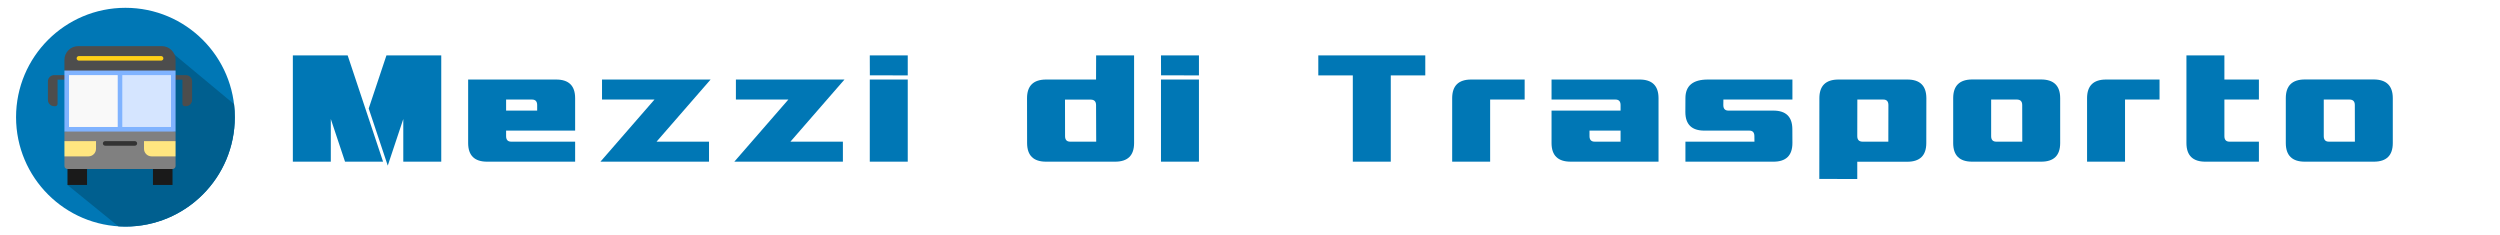
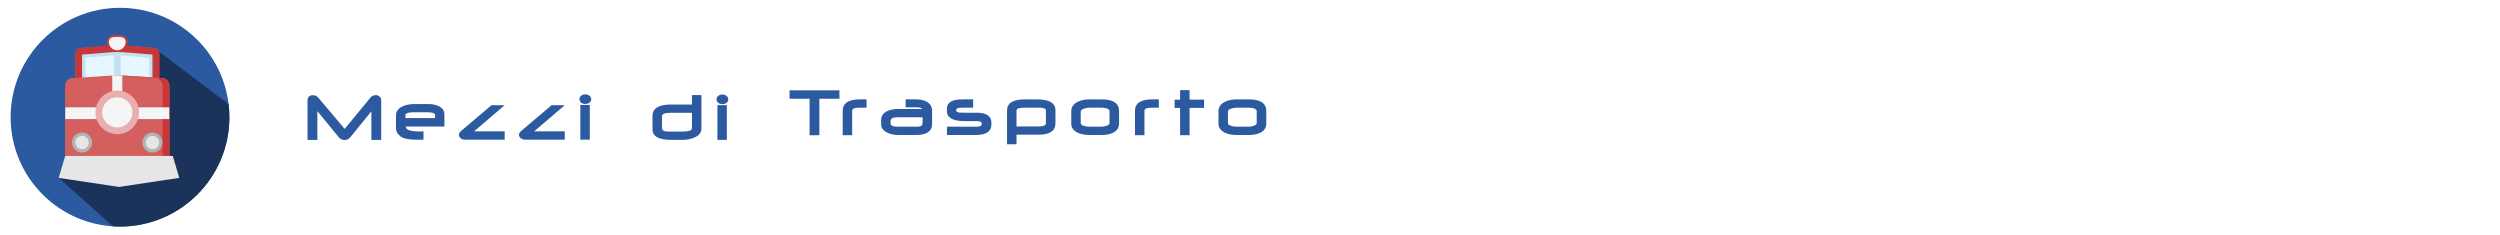
<svg xmlns="http://www.w3.org/2000/svg" version="1.1" id="Layer_1" x="0px" y="0px" viewBox="0 0 640 60" xml:space="preserve" width="640" height="60">
  <defs id="defs53">










	
	






		
		
		
	
	
	

	
	
	

	
	
</defs>
  <g id="g20">
</g>
  <g id="g22">
</g>
  <g id="g24">
</g>
  <g id="g26">
</g>
  <g id="g28">
</g>
  <g id="g30">
</g>
  <g id="g32">
</g>
  <g id="g34">
</g>
  <g id="g36">
</g>
  <g id="g38">
</g>
  <g id="g40">
</g>
  <g id="g42">
</g>
  <g id="g44">
</g>
  <g id="g46">
</g>
  <g id="g48">
</g>
  <g id="g20-3" transform="translate(-233.9404,-71.36002)">
</g>
  <g id="g22-5" transform="translate(-233.9404,-71.36002)">
</g>
  <g id="g24-6" transform="translate(-233.9404,-71.36002)">
</g>
  <g id="g26-2" transform="translate(-233.9404,-71.36002)">
</g>
  <g id="g28-9" transform="translate(-233.9404,-71.36002)">
</g>
  <g id="g30-1" transform="translate(-233.9404,-71.36002)">
</g>
  <g id="g32-2" transform="translate(-233.9404,-71.36002)">
</g>
  <g id="g34-7" transform="translate(-233.9404,-71.36002)">
</g>
  <g id="g36-0" transform="translate(-233.9404,-71.36002)">
</g>
  <g id="g38-9" transform="translate(-233.9404,-71.36002)">
</g>
  <g id="g40-3" transform="translate(-233.9404,-71.36002)">
</g>
  <g id="g42-6" transform="translate(-233.9404,-71.36002)">
</g>
  <g id="g44-0" transform="translate(-233.9404,-71.36002)">
</g>
  <g id="g46-6" transform="translate(-233.9404,-71.36002)">
</g>
  <g id="g48-2" transform="translate(-233.9404,-71.36002)">
</g>
  <g id="g1038" transform="matrix(0.1147234,0,0,0.1147234,-320.9856,1.471168)">
</g>
  <g id="g1040" transform="matrix(0.1147234,0,0,0.1147234,-320.9856,1.471168)">
</g>
  <g id="g1042" transform="matrix(0.1147234,0,0,0.1147234,-320.9856,1.471168)">
</g>
  <g id="g1044" transform="matrix(0.1147234,0,0,0.1147234,-320.9856,1.471168)">
</g>
  <g id="g1046" transform="matrix(0.1147234,0,0,0.1147234,-320.9856,1.471168)">
</g>
  <g id="g1048" transform="matrix(0.1147234,0,0,0.1147234,-320.9856,1.471168)">
</g>
  <g id="g1050" transform="matrix(0.1147234,0,0,0.1147234,-320.9856,1.471168)">
</g>
  <g id="g1052" transform="matrix(0.1147234,0,0,0.1147234,-320.9856,1.471168)">
</g>
  <g id="g1054" transform="matrix(0.1147234,0,0,0.1147234,-320.9856,1.471168)">
</g>
  <g id="g1056" transform="matrix(0.1147234,0,0,0.1147234,-320.9856,1.471168)">
</g>
  <g id="g1058" transform="matrix(0.1147234,0,0,0.1147234,-320.9856,1.471168)">
</g>
  <g id="g1060" transform="matrix(0.1147234,0,0,0.1147234,-320.9856,1.471168)">
</g>
  <g id="g1062" transform="matrix(0.1147234,0,0,0.1147234,-320.9856,1.471168)">
</g>
  <g id="g1064" transform="matrix(0.1147234,0,0,0.1147234,-320.9856,1.471168)">
</g>
  <g id="g1066" transform="matrix(0.1147234,0,0,0.1147234,-320.9856,1.471168)">
</g>
-   <circle style="fill:#0077b5;fill-opacity:1;stroke-width:0.109" cx="32.111" cy="30" r="28" id="circle2-6" />
-   <path style="fill:#005f8f;fill-opacity:1;stroke-width:0.109" d="M 59.912,26.658 43.395,12.926 17.275,47.347 30.308,57.941 C 30.904,57.978 31.505,58 32.111,58 c 15.464,0 28,-12.536 28,-28 0,-1.131 -0.069,-2.246 -0.199,-3.342 z" id="path4-1" />
-   <rect x="39.158" y="41.704" style="fill:#1a1a1a;stroke-width:0.072" width="5.009" height="5.643" id="rect1006" />
-   <rect x="17.275" y="41.704" style="fill:#1a1a1a;stroke-width:0.072" width="5.009" height="5.643" id="rect1008" />
-   <path style="fill:#808080;stroke-width:0.072" d="M 44.949,33.679 30.722,31.336 16.495,33.679 v 2.451 l 4.181,1.953 -4.181,1.953 v 2.45 c 0,0.43 0.351,0.781 0.781,0.781 h 26.892 c 0.43,0 0.781,-0.351 0.781,-0.781 v -2.45 l -4.181,-1.953 4.181,-1.953 v -2.451 z" id="path1012" />
-   <path style="fill:#4d4d4d;stroke-width:0.072" d="m 44.949,15.325 v 2.734 L 30.722,21.183 16.495,18.059 v -2.734 c 0,-1.933 1.582,-3.515 3.515,-3.515 h 21.425 c 1.933,7.2e-5 3.515,1.582 3.515,3.515 z" id="path1014" />
-   <path style="fill:#4d4d4d;stroke-width:0.072" d="m 13.865,19.23 c -0.883,0 -1.601,0.718 -1.601,1.601 v 4.755 c 0,0.883 0.718,1.601 1.601,1.601 h 0.287 c 0.324,0 0.586,-0.262 0.586,-0.586 0,-0.324 0,-6.2 0,-6.2 h 4.882 v -1.172 c 7.2e-5,0 -5.754,0 -5.754,0 z" id="path1016" />
-   <path style="fill:#4d4d4d;stroke-width:0.072" d="m 47.579,19.23 c 0.883,0 1.601,0.718 1.601,1.601 v 4.755 c 0,0.883 -0.718,1.601 -1.601,1.601 h -0.287 c -0.324,0 -0.586,-0.262 -0.586,-0.586 0,-0.324 0,-6.2 0,-6.2 h -4.882 v -1.172 c 0,0 5.754,0 5.754,0 z" id="path1018" />
-   <rect x="16.494" y="18.059" style="fill:#80b3ff;stroke-width:0.072" width="28.454" height="15.62" id="rect1022" />
-   <path style="fill:#333333;stroke-width:0.072" d="m 34.52,36.13 c 0.323,0 0.586,0.262 0.586,0.586 0,0.323 -0.262,0.586 -0.586,0.586 h -7.596 c -0.323,0 -0.586,-0.262 -0.586,-0.586 0,-0.324 0.262,-0.586 0.586,-0.586 z" id="path1024" />
-   <rect x="31.307" y="19.23" style="fill:#d5e5ff;stroke-width:0.072" width="12.47" height="13.277" id="rect1026" />
-   <rect x="17.666" y="19.23" style="fill:#f9f9f9;stroke-width:0.072" width="12.47" height="13.277" id="rect1028" />
-   <path style="fill:#ffe680;stroke-width:0.072" d="m 24.581,36.13 v 1.953 c 0,1.078 -0.874,1.953 -1.953,1.953 h -6.133 v -3.905 h 8.086 z" id="path1030" />
-   <path style="fill:#ffe680;stroke-width:0.072" d="m 44.949,36.13 v 3.905 h -6.133 c -1.079,0 -1.953,-0.875 -1.953,-1.953 v -1.953 h 8.086 z" id="path1032" />
-   <path style="fill:#ffd117;stroke-width:0.072" d="M 41.239,15.521 H 20.204 c -0.324,0 -0.586,-0.262 -0.586,-0.586 0,-0.324 0.262,-0.586 0.586,-0.586 H 41.239 c 0.324,0 0.586,0.262 0.586,0.586 0,0.324 -0.262,0.586 -0.586,0.586 z" id="path1036" />
-   <path d="m 88.999,14.176 9.065,27.213 H 88.328 L 84.688,30.468 V 41.389 H 74.969 V 14.176 Z M 103.242,30.468 99.266,42.396 94.389,27.782 98.93,14.176 h 14.031 v 27.213 h -9.719 z" id="path2636" style="font-size:18.095px;font-family:Interceptor;-inkscape-font-specification:Interceptor;letter-spacing:3px;fill:#0077b5;stroke-width:0.969;stroke-linecap:round;stroke-linejoin:round;fill-opacity:1" />
-   <path d="m 129.563,33.437 v 1.414 q 0,1.414 1.308,1.414 h 16.363 v 5.125 h -22.53 q -4.842,0 -4.859,-4.753 V 20.361 h 22.53 q 4.859,0 4.859,4.771 v 8.305 z m 7.952,-6.538 q 0,-1.414 -1.325,-1.414 h -6.627 v 2.827 h 7.952 z" id="path2633" style="font-size:18.095px;font-family:Interceptor;-inkscape-font-specification:Interceptor;letter-spacing:3px;fill:#0077b5;stroke-width:0.969;stroke-linecap:round;stroke-linejoin:round;fill-opacity:1" />
-   <path d="m 167.547,25.485 h -13.43 v -5.125 h 27.796 L 168.078,36.264 h 13.43 v 5.125 h -27.796 z" id="path2630" style="font-size:18.095px;font-family:Interceptor;-inkscape-font-specification:Interceptor;letter-spacing:3px;fill:#0077b5;stroke-width:0.969;stroke-linecap:round;stroke-linejoin:round;fill-opacity:1" />
-   <path d="m 201.821,25.485 h -13.43 v -5.125 h 27.796 L 202.351,36.264 h 13.43 v 5.125 h -27.796 z" id="path2627" style="font-size:18.095px;font-family:Interceptor;-inkscape-font-specification:Interceptor;letter-spacing:3px;fill:#0077b5;stroke-width:0.969;stroke-linecap:round;stroke-linejoin:round;fill-opacity:1" />
-   <path d="m 232.383,14.176 v 5.125 l -9.701,-0.018 -0.018,-5.107 z m 0,6.185 v 21.028 h -9.719 V 20.361 Z" id="path2624" style="font-size:18.095px;font-family:Interceptor;-inkscape-font-specification:Interceptor;letter-spacing:3px;fill:#0077b5;stroke-width:0.969;stroke-linecap:round;stroke-linejoin:round;fill-opacity:1" />
-   <path d="m 267.797,41.389 q -4.842,0 -4.859,-4.753 l -0.018,-11.486 q 0,-4.771 4.859,-4.789 h 12.811 l 0.018,-6.185 h 9.719 v 22.442 q 0,4.771 -4.859,4.771 z m 4.842,-15.886 0.018,9.348 q 0,1.414 1.308,1.414 h 6.662 l -0.035,-9.348 q 0,-1.396 -1.343,-1.414 z" id="path2621" style="font-size:18.095px;font-family:Interceptor;-inkscape-font-specification:Interceptor;letter-spacing:3px;fill:#0077b5;stroke-width:0.969;stroke-linecap:round;stroke-linejoin:round;fill-opacity:1" />
-   <path d="m 306.93,14.176 v 5.125 l -9.701,-0.018 -0.018,-5.107 z m 0,6.185 v 21.028 h -9.719 V 20.361 Z" id="path2618" style="font-size:18.095px;font-family:Interceptor;-inkscape-font-specification:Interceptor;letter-spacing:3px;fill:#0077b5;stroke-width:0.969;stroke-linecap:round;stroke-linejoin:round;fill-opacity:1" />
-   <path d="m 364.874,14.176 v 5.125 h -8.835 v 22.089 h -9.719 V 19.3 h -8.835 v -5.125 z" id="path2615" style="font-size:18.095px;font-family:Interceptor;-inkscape-font-specification:Interceptor;letter-spacing:3px;fill:#0077b5;stroke-width:0.969;stroke-linecap:round;stroke-linejoin:round;fill-opacity:1" />
-   <path d="m 381.476,41.389 h -9.719 V 25.114 q 0.018,-4.753 4.859,-4.753 h 13.695 v 5.125 h -8.835 z" id="path2612" style="font-size:18.095px;font-family:Interceptor;-inkscape-font-specification:Interceptor;letter-spacing:3px;fill:#0077b5;stroke-width:0.969;stroke-linecap:round;stroke-linejoin:round;fill-opacity:1" />
-   <path d="m 414.866,28.312 v -1.414 q 0,-1.414 -1.308,-1.414 h -16.363 v -5.125 h 22.53 q 4.842,0 4.859,4.753 v 16.275 h -22.53 q -4.859,-0.018 -4.859,-4.771 v -8.305 z m -7.952,6.538 q 0,1.414 1.325,1.414 h 6.627 v -2.827 h -7.952 z" id="path2609" style="font-size:18.095px;font-family:Interceptor;-inkscape-font-specification:Interceptor;letter-spacing:3px;fill:#0077b5;stroke-width:0.969;stroke-linecap:round;stroke-linejoin:round;fill-opacity:1" />
-   <path d="m 436.31,33.437 q -4.842,0 -4.859,-4.753 l 0.018,-3.552 q 0,-4.771 5.743,-4.771 h 21.647 v 5.125 h -17.671 l -0.018,1.414 q 0,1.414 1.308,1.414 h 11.504 q 4.842,0 4.859,4.753 l 0.018,3.534 q 0,4.789 -4.859,4.789 H 431.469 V 36.264 h 17.671 l -0.018,-1.414 q 0,-1.414 -1.308,-1.414 z" id="path2606" style="font-size:18.095px;font-family:Interceptor;-inkscape-font-specification:Interceptor;letter-spacing:3px;fill:#0077b5;stroke-width:0.969;stroke-linecap:round;stroke-linejoin:round;fill-opacity:1" />
-   <path d="m 488.29,20.361 q 4.842,0 4.859,4.771 l -0.018,11.486 q 0,4.771 -4.859,4.789 h -12.811 v 4.418 l -9.719,-0.018 0.018,-20.657 q 0,-4.771 4.859,-4.789 z m -4.877,15.904 0.018,-9.366 q 0,-1.414 -1.308,-1.414 h -6.644 l -0.018,9.366 q 0,1.396 1.343,1.414 z" id="path2603" style="font-size:18.095px;font-family:Interceptor;-inkscape-font-specification:Interceptor;letter-spacing:3px;fill:#0077b5;stroke-width:0.969;stroke-linecap:round;stroke-linejoin:round;fill-opacity:1" />
-   <path d="m 504.875,41.389 q -4.842,0 -4.859,-4.753 V 25.132 q 0,-4.771 4.859,-4.789 h 17.653 q 4.877,0.018 4.877,4.789 v 11.486 q 0,4.771 -4.859,4.771 z m 4.859,-15.904 v 9.366 q 0,1.414 1.308,1.414 h 6.662 l -0.018,-9.366 q 0,-1.396 -1.343,-1.414 z" id="path2600" style="font-size:18.095px;font-family:Interceptor;-inkscape-font-specification:Interceptor;letter-spacing:3px;fill:#0077b5;stroke-width:0.969;stroke-linecap:round;stroke-linejoin:round;fill-opacity:1" />
-   <path d="m 544.007,41.389 h -9.719 V 25.114 q 0.018,-4.753 4.859,-4.753 h 13.695 v 5.125 h -8.835 z" id="path2597" style="font-size:18.095px;font-family:Interceptor;-inkscape-font-specification:Interceptor;letter-spacing:3px;fill:#0077b5;stroke-width:0.969;stroke-linecap:round;stroke-linejoin:round;fill-opacity:1" />
-   <path d="m 569.445,20.361 h 8.835 v 5.125 h -8.835 v 9.366 q 0,1.414 1.308,1.414 h 7.528 v 5.125 h -13.695 q -4.842,0 -4.859,-4.753 V 14.176 h 9.719 z" id="path2594" style="font-size:18.095px;font-family:Interceptor;-inkscape-font-specification:Interceptor;letter-spacing:3px;fill:#0077b5;stroke-width:0.969;stroke-linecap:round;stroke-linejoin:round;fill-opacity:1" />
-   <path d="m 590.024,41.389 q -4.842,0 -4.859,-4.753 V 25.132 q 0,-4.771 4.859,-4.789 h 17.653 q 4.877,0.018 4.877,4.789 v 11.486 q 0,4.771 -4.859,4.771 z m 4.859,-15.904 v 9.366 q 0,1.414 1.308,1.414 h 6.662 l -0.018,-9.366 q 0,-1.396 -1.343,-1.414 z" id="path2591" style="font-size:18.095px;font-family:Interceptor;-inkscape-font-specification:Interceptor;letter-spacing:3px;fill:#0077b5;stroke-width:0.969;stroke-linecap:round;stroke-linejoin:round;fill-opacity:1" />
+   <g id="g5568" transform="translate(-30.2535,-162.4985)">
+     <g id="g5518" transform="translate(0,1.07367)">
+       <path d="m 127.845,197.25 h -2.523 v -7.328 l -5.386,6.639 q -0.582,0.716 -1.467,0.716 -0.904,0 -1.485,-0.716 l -5.485,-6.684 v 7.364 l -2.523,0.009 v -10.182 q 0,-0.591 0.376,-0.931 0.385,-0.34 0.984,-0.34 0.868,0 1.378,0.608 l 6.773,8.017 6.612,-8.026 q 0.51,-0.617 1.342,-0.617 0.617,0 1.011,0.385 0.394,0.376 0.394,0.984 z" id="path3486" style="font-size:18.324px;font-family:Neuropolitical;-inkscape-font-specification:Neuropolitical;letter-spacing:2.945px;fill:#2c5aa0;stroke-width:1.963;stroke-linecap:round;stroke-linejoin:round" />
+       <path d="m 144.023,193.823 h -9.896 q 0,1.262 3.552,1.262 0.233,0 0.564,-0.009 0.331,-0.009 0.421,-0.009 v 2.129 h -1.763 q -3.015,0 -4.125,-0.859 -1.154,-0.886 -1.154,-2.129 v -3.158 q 0,-1.619 1.691,-2.398 1.271,-0.591 3.105,-0.591 h 3.525 q 1.539,0 2.657,0.564 1.423,0.707 1.423,2.085 z m -2.38,-2.174 v -0.698 q 0,-0.787 -1.986,-0.787 h -3.525 q -2.085,0 -2.085,0.769 v 0.716 z" id="path3483" style="font-size:18.324px;font-family:Neuropolitical;-inkscape-font-specification:Neuropolitical;letter-spacing:2.945px;fill:#2c5aa0;stroke-width:1.963;stroke-linecap:round;stroke-linejoin:round" />
+       <path d="m 159.449,197.187 h -10.155 q -0.591,0 -1.056,-0.34 -0.51,-0.376 -0.51,-0.948 0,-0.465 0.626,-1.002 l 7.721,-6.54 h 3.373 l -7.838,6.693 h 7.838 z" id="path3480" style="font-size:18.324px;font-family:Neuropolitical;-inkscape-font-specification:Neuropolitical;letter-spacing:2.945px;fill:#2c5aa0;stroke-width:1.963;stroke-linecap:round;stroke-linejoin:round" />
+       <path d="M 174.831,197.187 H 164.676 q -0.591,0 -1.056,-0.34 -0.51,-0.376 -0.51,-0.948 0,-0.465 0.626,-1.002 l 7.721,-6.54 h 3.373 l -7.838,6.693 h 7.838 z" id="path3477" style="font-size:18.324px;font-family:Neuropolitical;-inkscape-font-specification:Neuropolitical;letter-spacing:2.945px;fill:#2c5aa0;stroke-width:1.963;stroke-linecap:round;stroke-linejoin:round" />
+       <path d="m 181.605,186.835 q 0,0.564 -0.492,0.904 -0.429,0.304 -1.02,0.304 -0.599,0 -1.02,-0.304 -0.474,-0.349 -0.474,-0.931 0,-0.582 0.474,-0.922 0.421,-0.313 1.02,-0.313 0.591,0 1.029,0.331 0.483,0.358 0.483,0.931 z m -0.367,10.352 h -2.416 v -8.894 h 2.416 z" id="path3474" style="font-size:18.324px;font-family:Neuropolitical;-inkscape-font-specification:Neuropolitical;letter-spacing:2.945px;fill:#2c5aa0;stroke-width:1.963;stroke-linecap:round;stroke-linejoin:round" />
+     </g>
+     <g id="g5522" transform="translate(61.70399,-15.17303)">
+       <path d="m 148.117,210.57 q 0,1.521 -1.781,2.308 -1.36,0.599 -3.105,0.599 h -2.881 q -4.76,0 -4.76,-2.675 v -3.445 q 0,-2.926 4.733,-2.926 h 5.368 v -2.425 h 2.425 z m -2.425,-0.036 v -3.982 h -5.485 q -2.192,0 -2.192,0.85 v 3.042 q 0,0.939 1.798,0.922 l 3.23,-0.009 q 2.648,0 2.648,-0.823 z" id="path3471" style="font-size:18.324px;font-family:Neuropolitical;-inkscape-font-specification:Neuropolitical;letter-spacing:2.945px;fill:#2c5aa0;stroke-width:1.963;stroke-linecap:round;stroke-linejoin:round" />
+       <path d="m 154.99,203.126 q 0,0.564 -0.492,0.904 -0.429,0.304 -1.02,0.304 -0.599,0 -1.02,-0.304 -0.474,-0.349 -0.474,-0.931 0,-0.582 0.474,-0.922 0.421,-0.313 1.02,-0.313 0.591,0 1.029,0.331 0.483,0.358 0.483,0.931 z m -0.367,10.352 h -2.416 v -8.894 h 2.416 z" id="path3468" style="font-size:18.324px;font-family:Neuropolitical;-inkscape-font-specification:Neuropolitical;letter-spacing:2.945px;fill:#2c5aa0;stroke-width:1.963;stroke-linecap:round;stroke-linejoin:round" />
+     </g>
+     <g id="g5547" transform="translate(148.1139,-29.57953)">
+       <path d="m 97.037,217.354 h -5.136 v 9.341 h -2.514 v -9.341 h -5.118 v -2.156 h 12.768 z" id="path3465" style="font-size:18.324px;font-family:Neuropolitical;-inkscape-font-specification:Neuropolitical;letter-spacing:2.945px;fill:#2c5aa0;stroke-width:1.963;stroke-linecap:round;stroke-linejoin:round" />
+       <path d="m 103.981,219.644 h -1.861 q -1.825,0 -1.825,0.796 v 6.254 h -2.425 v -6.254 q 0,-2.926 4.474,-2.926 h 1.637 z" id="path3462" style="font-size:18.324px;font-family:Neuropolitical;-inkscape-font-specification:Neuropolitical;letter-spacing:2.945px;fill:#2c5aa0;stroke-width:1.963;stroke-linecap:round;stroke-linejoin:round" />
+       <path d="m 120.759,223.787 q 0,2.845 -4.134,2.845 h -4.617 q -1.539,0 -2.765,-0.608 -1.53,-0.761 -1.53,-2.147 v -1.092 q 0,-1.467 1.458,-2.21 1.145,-0.591 2.774,-0.591 h 6.192 q 0,-0.429 -1.512,-0.429 h -2.639 v -2.04 h 2.639 q 1.673,0 2.765,0.608 1.369,0.761 1.369,2.299 z m -2.416,-1.02 v -0.259 l -0.009,-0.403 h -6.433 q -1.763,0 -1.763,0.939 v 0.635 q 0,0.832 1.816,0.832 h 4.867 q 1.065,0 1.324,-0.358 0.197,-0.277 0.197,-1.387 z" id="path3459" style="font-size:18.324px;font-family:Neuropolitical;-inkscape-font-specification:Neuropolitical;letter-spacing:2.945px;fill:#2c5aa0;stroke-width:1.963;stroke-linecap:round;stroke-linejoin:round" />
+       <path d="m 135.943,223.912 q 0,2.72 -4.008,2.72 h -7.373 v -2.12 h 7.381 q 1.503,0 1.503,-0.599 v -0.322 q 0,-0.51 -1.342,-0.51 h -3.069 q -4.5,0 -4.5,-2.631 v -0.465 q 0,-1.548 1.494,-2.112 0.939,-0.358 2.8,-0.358 h 2.434 v 2.129 h -2.353 q -1.95,0 -1.95,0.403 v 0.385 q 0,0.385 0.895,0.474 0.242,0.027 1.19,0.027 h 3.132 q 3.767,0 3.767,2.586 z" id="path3456" style="font-size:18.324px;font-family:Neuropolitical;-inkscape-font-specification:Neuropolitical;letter-spacing:2.945px;fill:#2c5aa0;stroke-width:1.963;stroke-linecap:round;stroke-linejoin:round" />
+       <path d="m 152.336,223.635 q 0,2.926 -4.348,2.926 h -5.619 v 2.443 h -2.425 v -8.67 q 0,-2.818 4.581,-2.818 h 3.006 q 4.805,0 4.805,2.792 z m -2.443,0.027 v -3.328 q 0,-0.698 -1.834,-0.698 h -3.454 q -2.237,0 -2.237,0.743 v 4.071 h 5.699 q 1.825,0 1.825,-0.787 z" id="path3453" style="font-size:18.324px;font-family:Neuropolitical;-inkscape-font-specification:Neuropolitical;letter-spacing:2.945px;fill:#2c5aa0;stroke-width:1.963;stroke-linecap:round;stroke-linejoin:round" />
+       <path d="m 168.621,223.698 q 0,1.593 -1.521,2.353 -1.163,0.582 -2.935,0.582 h -3.14 q -1.772,0 -3.015,-0.591 -1.628,-0.769 -1.628,-2.344 v -3.158 q 0,-1.557 1.619,-2.38 1.279,-0.644 3.015,-0.644 h 3.149 q 4.456,0 4.456,3.006 z m -2.452,-0.089 v -3.123 q 0,-0.465 -0.814,-0.68 -0.564,-0.161 -1.244,-0.161 h -3.069 q -0.653,0 -1.324,0.215 -0.913,0.277 -0.913,0.769 v 2.979 q 0,0.474 0.939,0.725 0.671,0.179 1.306,0.179 h 3.069 q 0.555,0 1.208,-0.206 0.841,-0.268 0.841,-0.698 z" id="path3450" style="font-size:18.324px;font-family:Neuropolitical;-inkscape-font-specification:Neuropolitical;letter-spacing:2.945px;fill:#2c5aa0;stroke-width:1.963;stroke-linecap:round;stroke-linejoin:round" />
+       <path d="m 178.805,219.644 h -1.861 q -1.825,0 -1.825,0.796 v 6.254 h -2.425 v -6.254 q 0,-2.926 4.474,-2.926 h 1.637 z" id="path3447" style="font-size:18.324px;font-family:Neuropolitical;-inkscape-font-specification:Neuropolitical;letter-spacing:2.945px;fill:#2c5aa0;stroke-width:1.963;stroke-linecap:round;stroke-linejoin:round" />
+       <path d="m 190.384,219.698 h -3.713 v 6.988 h -2.425 v -6.988 h -1.405 v -2.103 h 1.405 v -2.443 h 2.425 v 2.434 h 3.713 z" id="path3444" style="font-size:18.324px;font-family:Neuropolitical;-inkscape-font-specification:Neuropolitical;letter-spacing:2.945px;fill:#2c5aa0;stroke-width:1.963;stroke-linecap:round;stroke-linejoin:round" />
+       <path d="m 206.311,223.698 q 0,1.593 -1.521,2.353 -1.163,0.582 -2.935,0.582 h -3.14 q -1.772,0 -3.015,-0.591 -1.628,-0.769 -1.628,-2.344 v -3.158 q 0,-1.557 1.619,-2.38 1.279,-0.644 3.015,-0.644 h 3.149 q 4.456,0 4.456,3.006 z m -2.452,-0.089 v -3.123 q 0,-0.465 -0.814,-0.68 -0.564,-0.161 -1.244,-0.161 h -3.069 q -0.653,0 -1.324,0.215 -0.913,0.277 -0.913,0.769 v 2.979 q 0,0.474 0.939,0.725 0.671,0.179 1.306,0.179 h 3.069 q 0.555,0 1.208,-0.206 0.841,-0.268 0.841,-0.698 z" id="path3441" style="font-size:18.324px;font-family:Neuropolitical;-inkscape-font-specification:Neuropolitical;letter-spacing:2.945px;fill:#2c5aa0;stroke-width:1.963;stroke-linecap:round;stroke-linejoin:round" />
+     </g>
+   </g>
+   <g id="g5611" transform="matrix(0.5544555,0,0,0.5544555,-49.83526,-42.34809)">
+     <g id="g3215" transform="translate(49.92679,54.22904)">
+       <circle style="fill:#2c5aa0;fill-opacity:1;stroke-width:0.197" cx="95.363" cy="76.256" r="50.5" id="circle2-1" />
+       <path style="fill:#1b335a;fill-opacity:1;stroke-width:0.197" d="M 145.504,70.228 111.144,44.312 c -0.151,23.554 -2.563,67.497 -44.096,59.966 l 25.063,22.371 c 1.076,0.069 2.16,0.107 3.253,0.107 27.89,0 50.5,-22.61 50.5,-50.5 0,-2.04 -0.124,-4.051 -0.359,-6.027 z" id="path4-9" />
+     </g>
+     <path style="fill:#cc584c;stroke-width:0.194" d="m 163.374,113.547 v -12.385 c 0,-1.277 -1.036,-2.457 -2.303,-2.622 l -14.727,-1.19 c -1.276,-0.033 -3.366,-0.038 -4.643,-0.012 l -14.726,1.202 c -1.266,0.164 -2.303,1.344 -2.303,2.621 v 12.385 z" id="path4103" />
+     <path style="fill:#bf5347;stroke-width:0.194" d="m 161.071,98.541 -14.727,-1.19 c -1.027,-0.026 -2.574,-0.034 -3.807,-0.022 0.544,0.005 1.06,0.012 1.485,0.022 l 14.727,1.19 c 1.266,0.165 2.303,1.344 2.303,2.622 v 12.385 h 2.322 v -12.385 c 0,-1.277 -1.036,-2.457 -2.303,-2.622 z" id="path4105" />
+     <path style="fill:#c2e2f2;stroke-width:0.194" d="m 127.768,112.773 v -11.19 l 14.09,-1.149 c 0.516,-0.01 1.155,-0.015 1.811,-0.015 0.89,0 1.814,0.009 2.513,0.025 l 14.096,1.139 v 11.189 z" id="path4107" />
+     <path style="fill:#cceeff;stroke-width:0.194" d="m 129.316,113.547 v -10.537 l 12.619,-1.029 c 0.499,-0.009 1.108,-0.013 1.734,-0.013 0.858,0 1.749,0.008 2.433,0.023 l 12.628,1.021 v 10.535 z" id="path4109" />
+     <rect id="SVGCleanerId_0" x="142.475" y="101.937" style="fill:#c2e2f2;stroke-width:0.194" width="3.096" height="10.062" />
+     <path style="fill:#cc584c;stroke-width:0.194" d="M 168.018,148.379 V 115.87 c 0,-1.703 -1.386,-3.242 -3.08,-3.417 l -17.82,-1.163 c -1.702,-0.035 -4.489,-0.041 -6.192,-0.012 l -17.82,1.176 c -1.694,0.176 -3.079,1.714 -3.079,3.417 v 32.509 z" id="path4112" />
+     <path style="fill:#bf5347;stroke-width:0.194" d="m 164.938,112.452 -17.82,-1.163 c -1.368,-0.028 -3.426,-0.036 -5.068,-0.024 0.722,0.005 1.409,0.014 1.972,0.024 l 17.82,1.163 c 1.694,0.176 3.08,1.714 3.08,3.417 v 32.509 h 3.096 V 115.87 c 0,-1.703 -1.386,-3.241 -3.08,-3.417 z" id="path4114" />
+     <path style="fill:#994239;stroke-width:0.194" d="m 146.345,125.932 v -14.657 c -1.689,-0.022 -4.644,-0.05 -4.644,-0.05 v 14.707 h -21.673 v 5.418 h 20.899 5.418 21.673 v -5.418 z" id="path4116" />
+     <circle style="fill:#f5f5f5;stroke-width:0.194" cx="144.023" cy="128.254" r="8.514" id="circle4118" />
+     <circle style="fill:none;stroke:#242424;stroke-width:0.774;stroke-miterlimit:10" cx="144.023" cy="128.254" r="8.514" id="circle4138" />
+     <circle style="fill:#b3b3b3;stroke-width:0.194" cx="127.768" cy="142.187" r="4.644" id="circle4140" />
+     <circle style="fill:#e6e6e6;stroke-width:0.194" cx="127.768" cy="142.187" r="3.096" id="circle4142" />
+     <circle style="fill:#b3b3b3;stroke-width:0.194" cx="160.278" cy="142.187" r="4.644" id="circle4144" />
+     <circle style="fill:#e6e6e6;stroke-width:0.194" cx="160.278" cy="142.187" r="3.096" id="circle4146" />
+     <path style="fill:#cc584c;stroke-width:0.194" d="m 148.667,95.745 c 0,2.564 -2.081,4.644 -4.644,4.644 -2.564,0 -4.644,-2.081 -4.644,-4.644 0,-2.564 2.08,-3.096 4.644,-3.096 2.564,0 4.644,0.533 4.644,3.096 z" id="path4148" />
+     <path style="fill:#bf5347;stroke-width:0.194" d="m 144.023,92.648 c -0.131,0 -0.259,0.002 -0.387,0.005 2.383,0.055 4.257,0.656 4.257,3.091 0,2.434 -1.874,4.428 -4.257,4.625 0.128,0.011 0.256,0.019 0.387,0.019 2.564,0 4.644,-2.081 4.644,-4.644 0,-2.564 -2.08,-3.096 -4.644,-3.096 z" id="path4150" />
+     <path id="SVGCleanerId_1" style="fill:#f5f5f5;stroke-width:0.194" d="m 147.893,95.745 c 0,2.138 -1.732,3.87 -3.87,3.87 -2.137,0 -3.87,-1.732 -3.87,-3.87 0,-2.138 1.733,-2.322 3.87,-2.322 2.138,0 3.87,0.184 3.87,2.322 z" />
+     <path style="fill:#c83737;stroke-width:0.194" d="m 163.374,113.547 v -12.385 c 0,-1.277 -1.036,-2.457 -2.303,-2.622 l -14.727,-1.19 c -1.276,-0.033 -3.366,-0.038 -4.643,-0.012 l -14.726,1.202 c -1.266,0.164 -2.303,1.344 -2.303,2.621 v 12.385 z" id="path4153" />
+     <path style="fill:#c83737;stroke-width:0.194" d="m 161.071,98.541 -14.727,-1.19 c -1.027,-0.026 -2.574,-0.034 -3.807,-0.022 0.544,0.005 1.06,0.012 1.485,0.022 l 14.727,1.19 c 1.266,0.165 2.303,1.344 2.303,2.622 v 12.385 h 2.322 v -12.385 c 0,-1.277 -1.036,-2.457 -2.303,-2.622 z" id="path4155" />
+     <path style="fill:#c2e2f2;stroke-width:0.194" d="m 127.768,112.773 v -11.19 l 14.09,-1.149 c 0.516,-0.01 1.155,-0.015 1.811,-0.015 0.89,0 1.814,0.009 2.513,0.025 l 14.096,1.139 v 11.189 z" id="path4157" />
+     <path style="fill:#e6f7ff;stroke-width:0.194" d="m 129.316,113.547 v -10.537 l 12.619,-1.029 c 0.499,-0.009 1.108,-0.013 1.734,-0.013 0.858,0 1.749,0.008 2.433,0.023 l 12.628,1.021 v 10.535 z" id="path4159" />
+     <g id="g4162" transform="matrix(0.1935089,0,0,0.1935089,94.4846,82.58597)">
+       <rect id="SVGCleanerId_0_1_" x="248" y="100" style="fill:#c2e2f2" width="16" height="52" />
+     </g>
+     <path style="fill:#d35f5f;stroke-width:0.194" d="M 168.018,148.379 V 115.87 c 0,-1.703 -1.386,-3.242 -3.08,-3.417 l -17.82,-1.163 c -1.702,-0.035 -4.489,-0.041 -6.192,-0.012 l -17.82,1.176 c -1.694,0.176 -3.079,1.714 -3.079,3.417 v 32.509 z" id="path4164" />
+     <path style="fill:#c83737;stroke-width:0.194" d="m 164.938,112.452 -17.82,-1.163 c -1.368,-0.028 -3.426,-0.036 -5.068,-0.024 0.722,0.005 1.409,0.014 1.972,0.024 l 17.82,1.163 c 1.694,0.176 3.08,1.714 3.08,3.417 v 32.509 h 3.096 V 115.87 c 0,-1.703 -1.386,-3.241 -3.08,-3.417 z" id="path4166" />
+     <g id="g4172" transform="matrix(0.1935089,0,0,0.1935089,94.4846,82.58597)">
+       <path style="fill:#f5f5f5" d="M 268,224 V 148.256 C 259.272,148.144 244,148 244,148 v 76 H 132 v 28 h 108 28 112 v -28 z" id="path4168" />
+       <circle style="fill:#f5f5f5" cx="256" cy="236" r="44" id="circle4170" />
+     </g>
+     <polygon style="fill:#e6e6e6" points="124,340 388,340 404,407.952 256,436 108,407.952 " id="polygon4174" transform="matrix(0.1881336,0,0,0.1490447,96.6562,97.7038)" />
+     <path style="fill:#e9afaf;stroke-width:0.194" d="m 144.023,138.317 c -5.548,0 -10.062,-4.514 -10.062,-10.062 0,-5.548 4.514,-10.062 10.062,-10.062 5.548,0 10.062,4.514 10.062,10.062 0,5.548 -4.514,10.062 -10.062,10.062 z m 0,-17.029 c -3.842,0 -6.966,3.125 -6.966,6.966 0,3.842 3.126,6.966 6.966,6.966 3.841,0 6.966,-3.125 6.966,-6.966 0,-3.842 -3.126,-6.966 -6.966,-6.966 z" id="path4192" />
+     <circle style="fill:#b3b3b3;stroke-width:0.194" cx="127.768" cy="142.187" r="4.644" id="circle4194" />
+     <circle style="fill:#e6e6e6;stroke-width:0.194" cx="127.768" cy="142.187" r="3.096" id="circle4196" />
+     <circle style="fill:#b3b3b3;stroke-width:0.194" cx="160.278" cy="142.187" r="4.644" id="circle4198" />
+     <circle style="fill:#e6e6e6;stroke-width:0.194" cx="160.278" cy="142.187" r="3.096" id="circle4200" />
+     <path style="fill:#c83737;stroke-width:0.194" d="m 148.667,95.745 c 0,2.564 -2.081,4.644 -4.644,4.644 -2.564,0 -4.644,-2.081 -4.644,-4.644 0,-2.564 2.08,-3.096 4.644,-3.096 2.564,0 4.644,0.533 4.644,3.096 z" id="path4202" />
+     <path style="fill:#c83737;stroke-width:0.194" d="m 144.023,92.648 c -0.131,0 -0.259,0.002 -0.387,0.005 2.383,0.055 4.257,0.656 4.257,3.091 0,2.434 -1.874,4.428 -4.257,4.625 0.128,0.011 0.256,0.019 0.387,0.019 2.564,0 4.644,-2.081 4.644,-4.644 0,-2.564 -2.08,-3.096 -4.644,-3.096 z" id="path4204" />
+     <g id="g4207" transform="matrix(0.1935089,0,0,0.1935089,94.4846,82.58597)">
+       <path id="SVGCleanerId_1_1_" style="fill:#f5f5f5" d="m 276,68 c 0,11.048 -8.952,20 -20,20 -11.044,0 -20,-8.952 -20,-20 0,-11.048 8.956,-12 20,-12 11.048,0 20,0.952 20,12 z" />
+     </g>
+   </g>
</svg>
